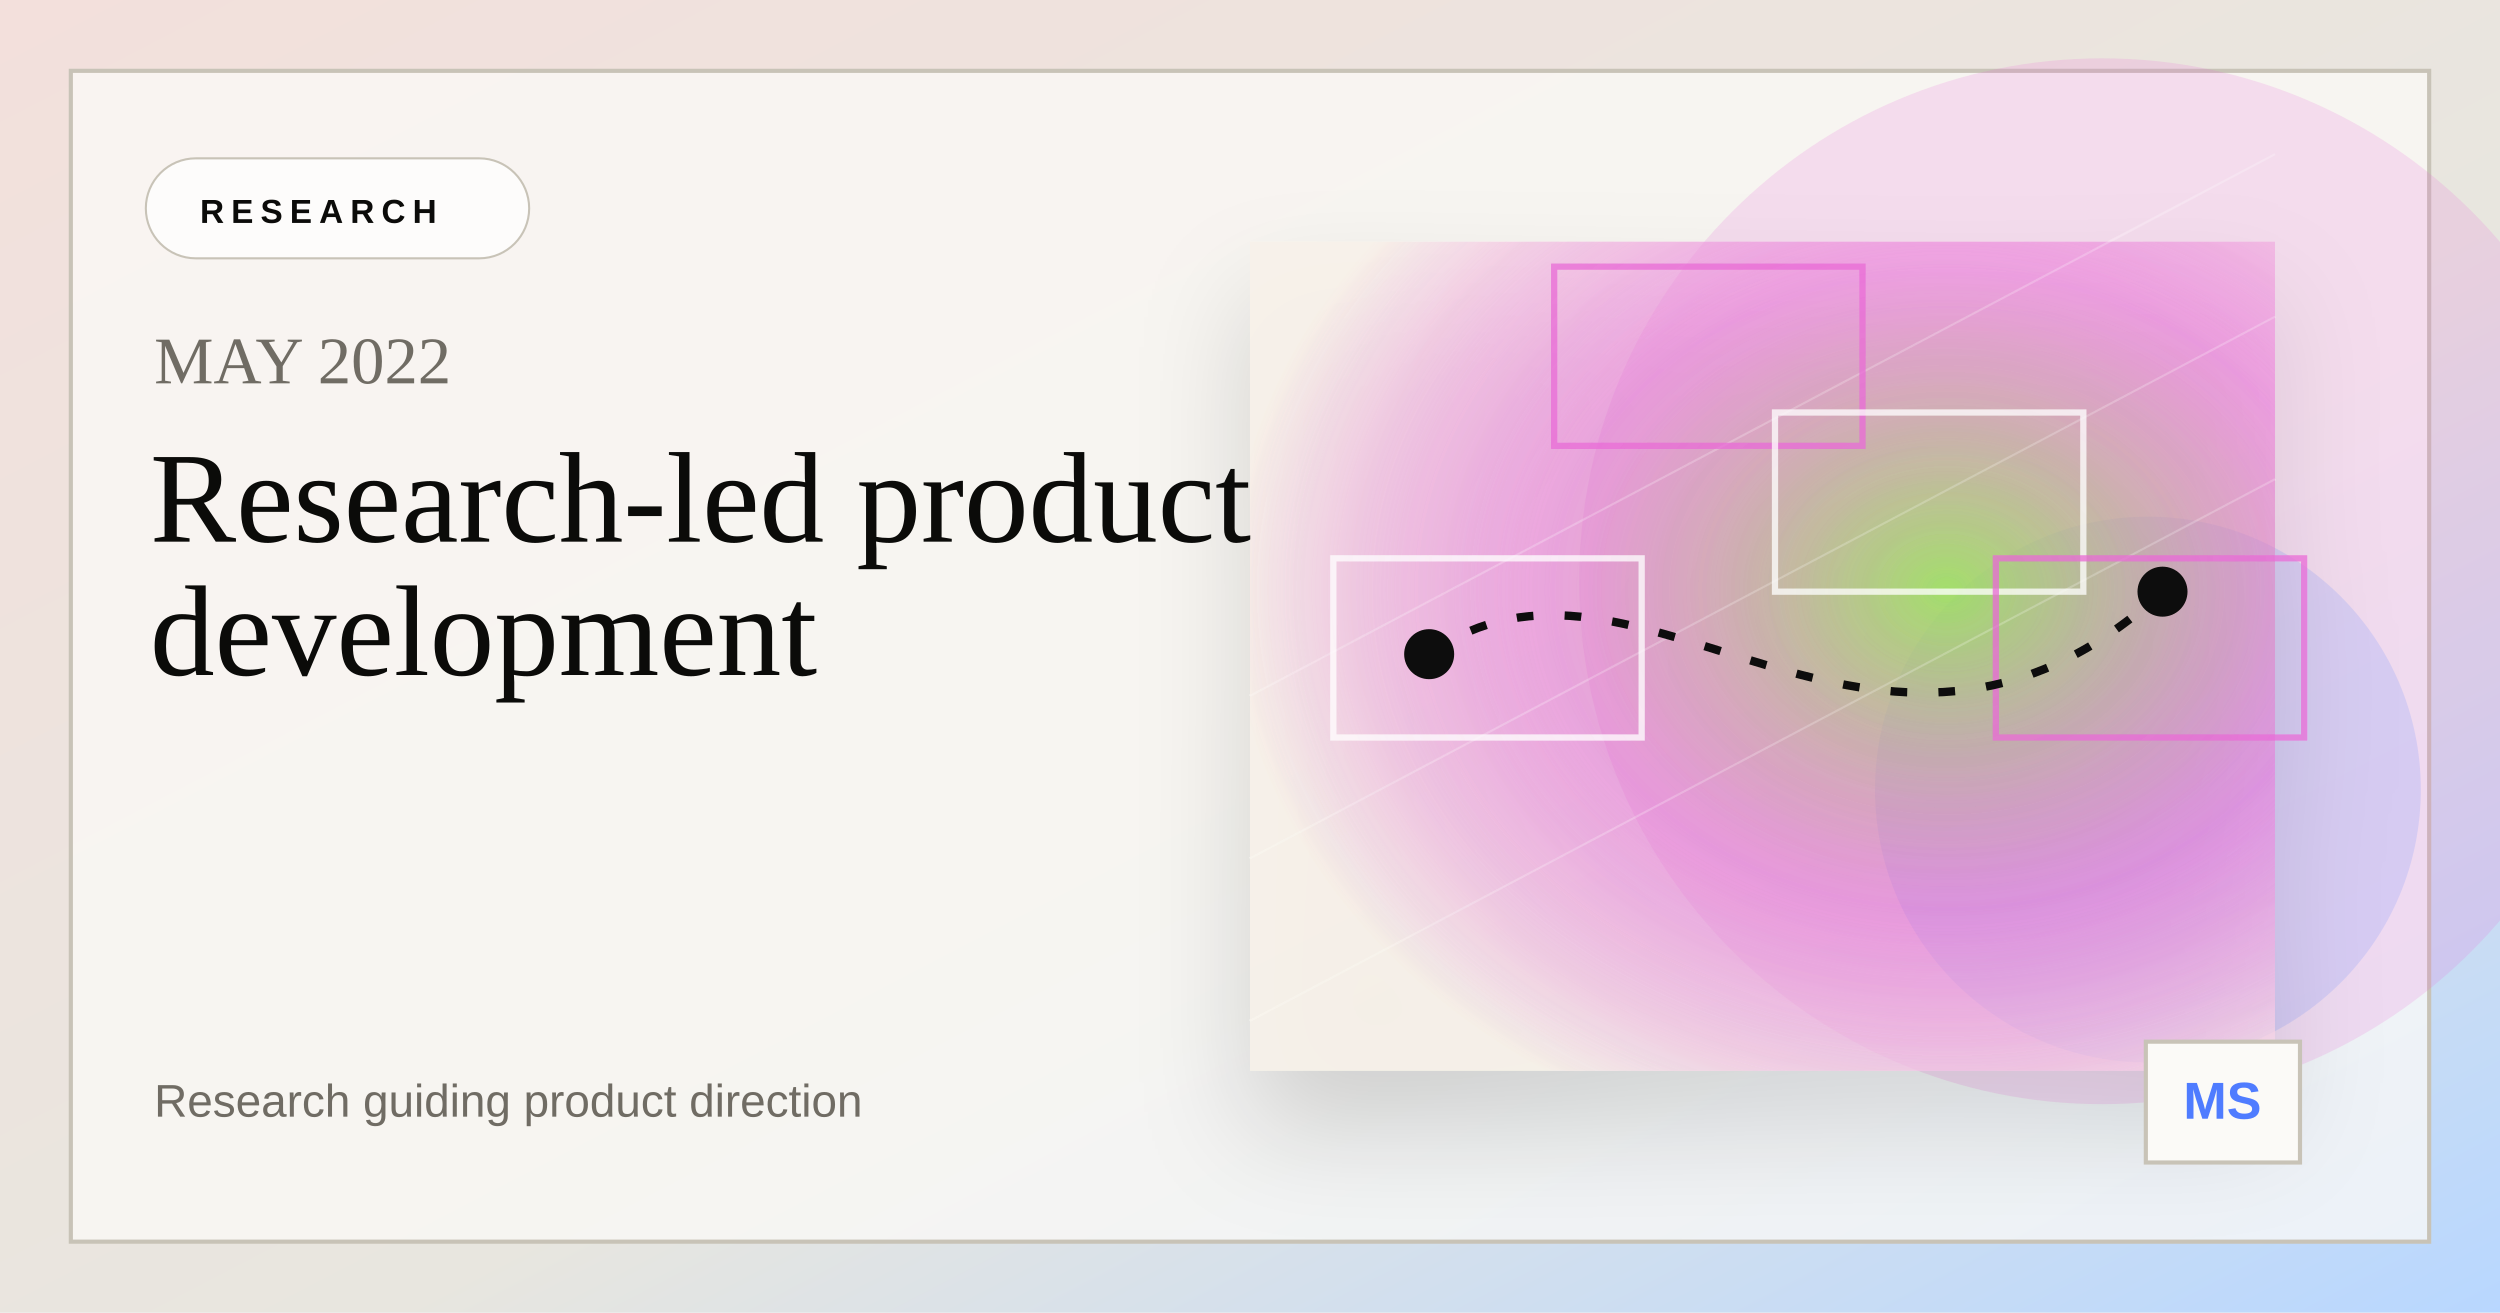
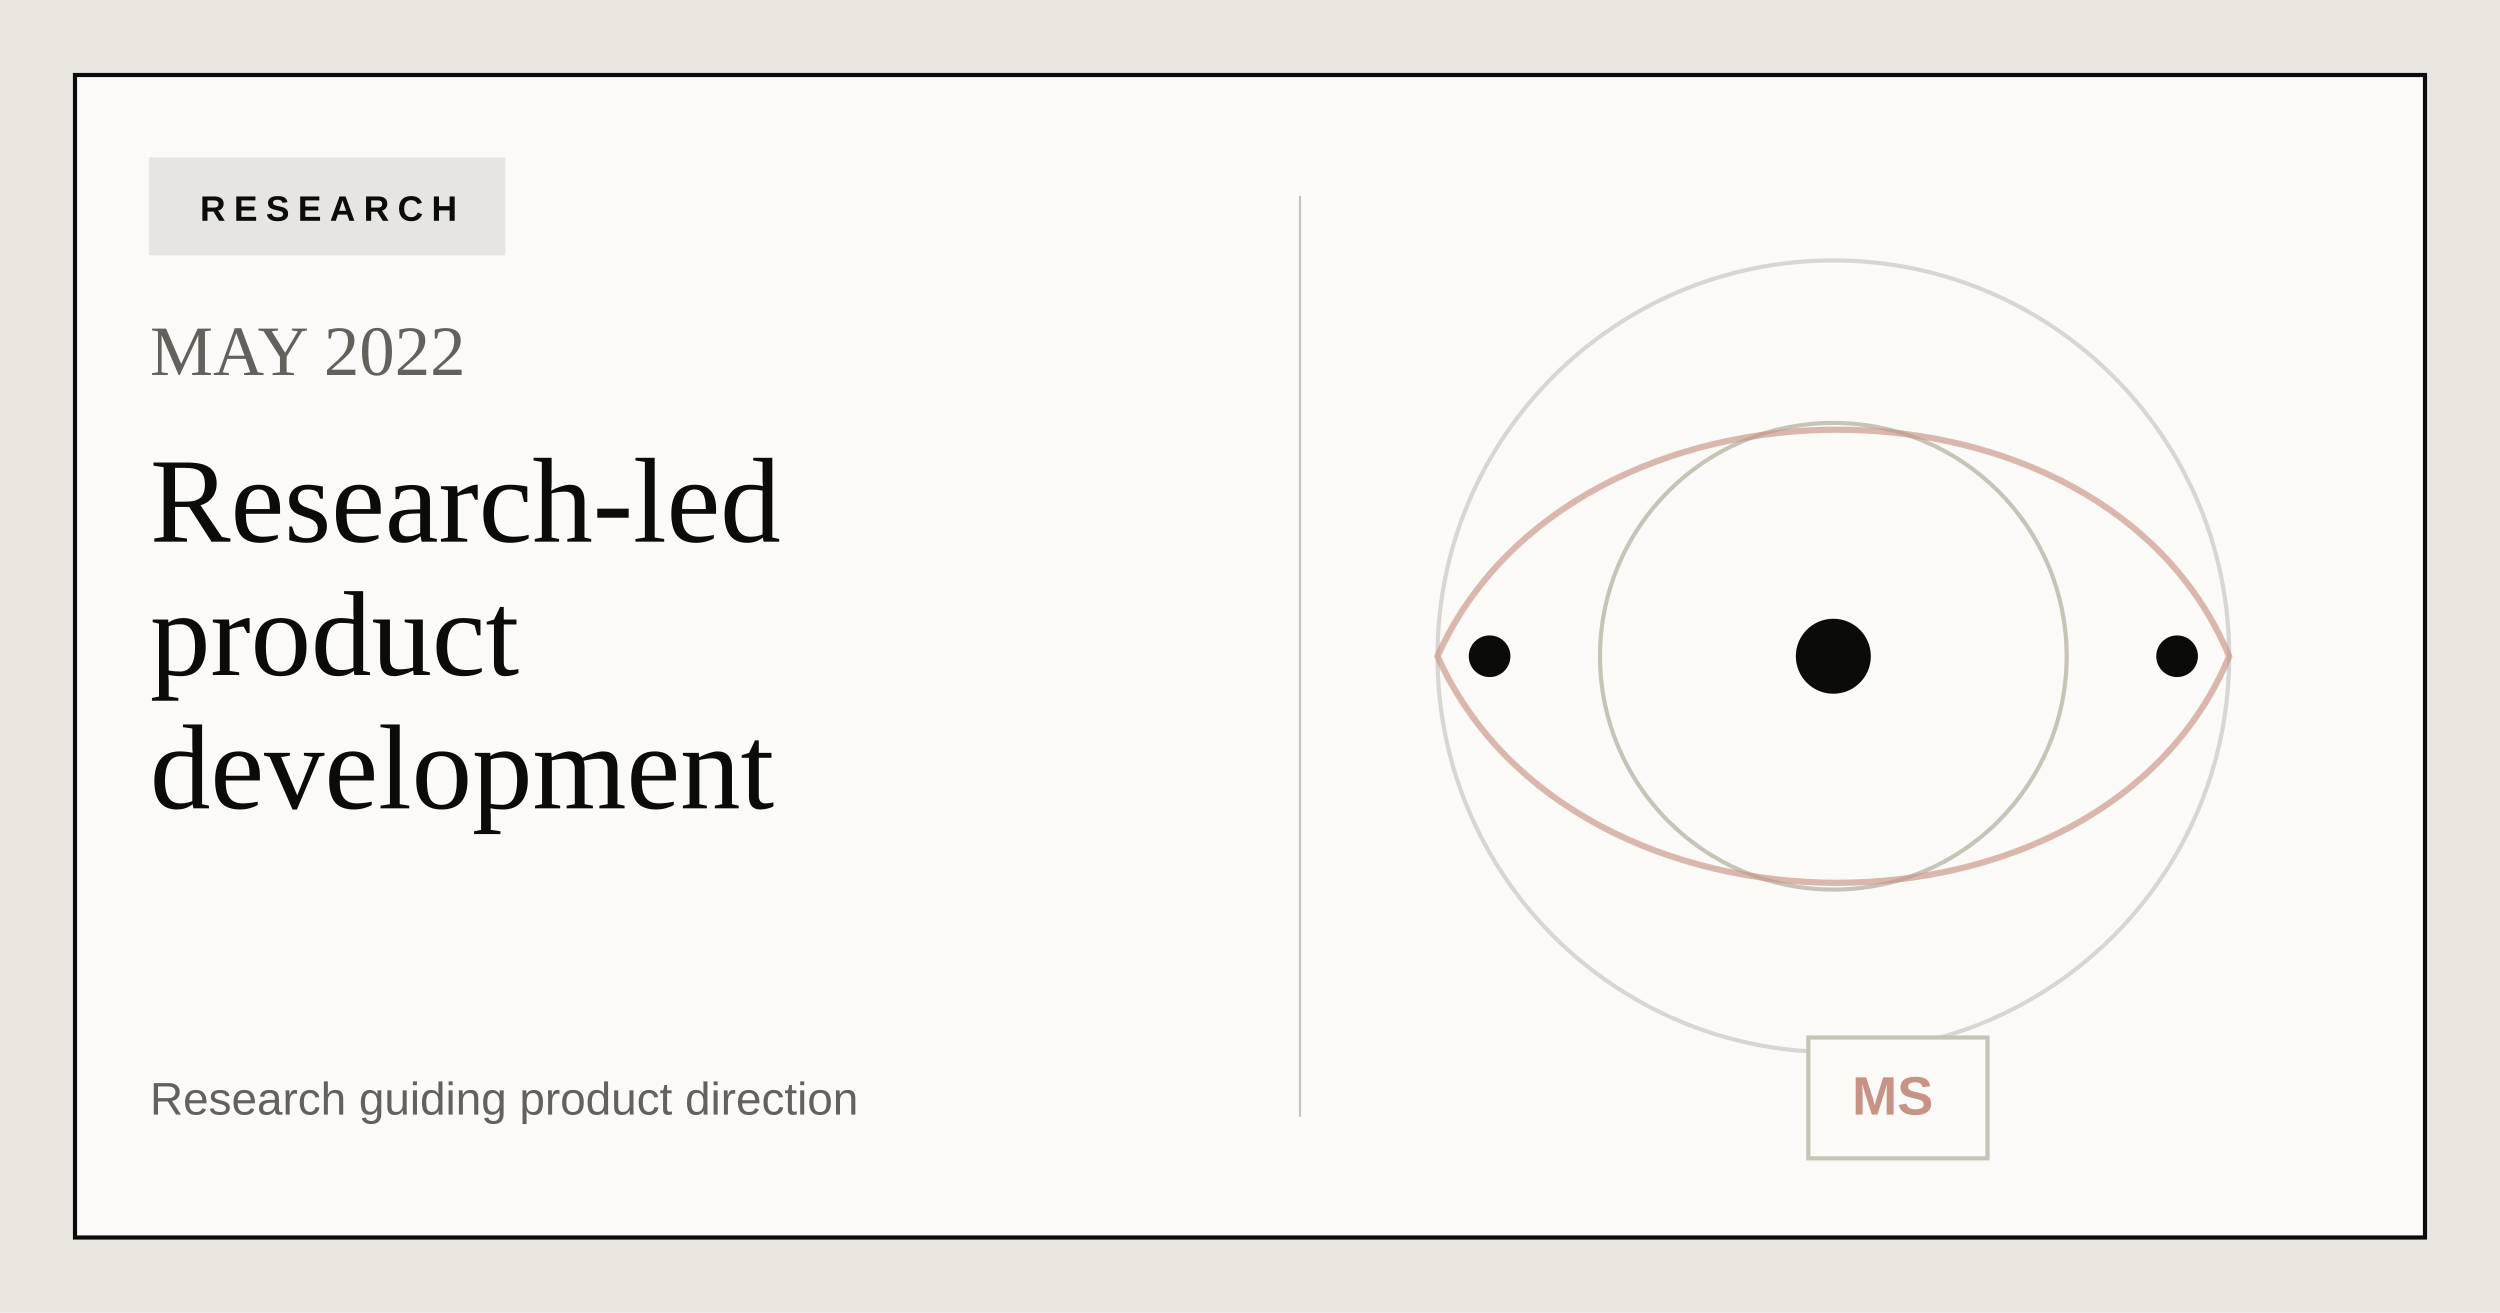
<svg xmlns="http://www.w3.org/2000/svg" width="1200" height="630" viewBox="0 0 1200 630" role="img" aria-labelledby="title desc">
-   <defs>
-     <linearGradient id="backgroundGradient" x1="0" y1="0" x2="1" y2="1">
-       <stop offset="0%" stop-color="#f3e0dc" />
-       <stop offset="58%" stop-color="#e8e6df" />
-       <stop offset="100%" stop-color="#b8d7ff" />
-     </linearGradient>
-     <radialGradient id="fieldGradient" cx="68%" cy="42%" r="70%">
-       <stop offset="0%" stop-color="#9be15d" stop-opacity="0.92" />
-       <stop offset="55%" stop-color="#e86bd6" stop-opacity="0.54" />
-       <stop offset="100%" stop-color="#f7f1e7" stop-opacity="0.86" />
-     </radialGradient>
-     <linearGradient id="waveGradient" x1="0" y1="0" x2="1" y2="1">
-       <stop offset="0%" stop-color="#e86bd6" />
-       <stop offset="50%" stop-color="#b8d7ff" />
-       <stop offset="100%" stop-color="#4f7cff" />
-     </linearGradient>
-     <filter id="softShadow" x="-20%" y="-20%" width="140%" height="140%">
-       <feDropShadow dx="0" dy="28" stdDeviation="26" flood-color="#0b0b09" flood-opacity="0.18" />
-     </filter>
-   </defs>
-   <rect width="1200" height="630" fill="url(#backgroundGradient)" />
-   <rect x="34" y="34" width="1132" height="562" rx="0" fill="rgba(251,250,247,0.76)" stroke="#c8c3b7" stroke-width="2" />
-   <circle cx="1009" cy="279" r="251" fill="#e86bd6" opacity="0.18" />
-   <circle cx="1031" cy="379" r="131" fill="#4f7cff" opacity="0.16" />
-   <g filter="url(#softShadow)">
-     <path d="M600 116 L1092 116 L1092 514 L600 514Z" fill="url(#fieldGradient)" opacity="0.96" />
-     <path d="M600 412 L1092 152 M600 334 L1092 74 M600 490 L1092 230" stroke="#ffffff" opacity="0.22" />
-     <rect x="640" y="268" width="148" height="86" fill="none" stroke="#ffffff" stroke-width="3" opacity="0.75" />
-     <rect x="746" y="128" width="148" height="86" fill="none" stroke="#e86bd6" stroke-width="3" opacity="0.75" />
-     <rect x="852" y="198" width="148" height="86" fill="none" stroke="#ffffff" stroke-width="3" opacity="0.75" />
-     <rect x="958" y="268" width="148" height="86" fill="none" stroke="#e86bd6" stroke-width="3" opacity="0.75" />
-     <path d="M686 314 C786 242 900 410 1038 284" fill="none" stroke="#0b0b09" stroke-width="4" stroke-dasharray="8 15" />
-     <circle cx="686" cy="314" r="12" fill="#0b0b09" />
-     <circle cx="1038" cy="284" r="12" fill="#0b0b09" />
-   </g>
-   <rect x="70" y="76" width="184" height="48" rx="24" fill="rgba(255,255,255,0.72)" stroke="#c8c3b7" />
-   <text x="96" y="107" font-family="Arial, Helvetica, sans-serif" font-size="16" font-weight="700" letter-spacing="3.4" fill="#0b0b09">RESEARCH</text>
-   <text x="74" y="184" font-family="Georgia, 'Times New Roman', serif" font-size="32" fill="#706c64">MAY 2022</text>
-   <text x="72" y="260" font-family="Georgia, 'Times New Roman', serif" font-size="62" font-weight="500" fill="#0b0b09">Research-led product</text>
-   <text x="72" y="324" font-family="Georgia, 'Times New Roman', serif" font-size="62" font-weight="500" fill="#0b0b09">development</text>
-   <text x="74" y="536" font-family="Arial, Helvetica, sans-serif" font-size="22" fill="#706c64">Research guiding product direction</text>
-   <rect x="1030" y="500" width="74" height="58" rx="0" fill="#fbfaf7" stroke="#c8c3b7" stroke-width="2" />
-   <text x="1048" y="537" font-family="Arial, Helvetica, sans-serif" font-size="25" font-weight="800" fill="#4f7cff">MS</text>
+   <rect width="1200" height="630" fill="#e8e6df" />
+   <rect x="36" y="36" width="1128" height="558" fill="#fbfaf7" stroke="#0b0b09" stroke-width="2" />
+   <rect x="72" y="76" width="170" height="46" fill="#8c877e" opacity="0.18" stroke="#8c877e" stroke-width="1" />
+   <text x="96" y="106" font-family="Arial, Helvetica, sans-serif" font-size="17" font-weight="700" letter-spacing="4" fill="#0b0b09">RESEARCH</text>
+   <text x="72" y="180" font-family="Georgia, 'Times New Roman', serif" font-size="34" fill="#64615b">MAY 2022</text>
+   <text x="72" y="260" font-family="Georgia, 'Times New Roman', serif" font-size="58" font-weight="500" fill="#0b0b09">Research-led</text>
+   <text x="72" y="324" font-family="Georgia, 'Times New Roman', serif" font-size="58" font-weight="500" fill="#0b0b09">product</text>
+   <text x="72" y="388" font-family="Georgia, 'Times New Roman', serif" font-size="58" font-weight="500" fill="#0b0b09">development</text>
+   <text x="72" y="535" font-family="Arial, Helvetica, sans-serif" font-size="22" fill="#64615b">Research guiding product direction</text>
+   <circle cx="880" cy="315" r="190" fill="none" stroke="#8c877e" stroke-width="2" opacity="0.32" />
+   <circle cx="880" cy="315" r="112" fill="none" stroke="#c8c3b7" stroke-width="2" />
+   <path d="M690 315 C755 170 1010 170 1070 315 C1010 460 755 460 690 315Z" fill="none" stroke="#c69386" stroke-width="3" opacity="0.65" />
+   <circle cx="880" cy="315" r="18" fill="#0b0b09" />
+   <circle cx="715" cy="315" r="10" fill="#0b0b09" />
+   <circle cx="1045" cy="315" r="10" fill="#0b0b09" />
+   <line x1="624" y1="94" x2="624" y2="536" stroke="#c8c3b7" stroke-width="1" />
+   <rect x="868" y="498" width="86" height="58" fill="#fbfaf7" stroke="#c8c3b7" stroke-width="2" />
+   <text x="889" y="535" font-family="Arial, Helvetica, sans-serif" font-size="26" font-weight="700" fill="#c69386">MS</text>
</svg>
